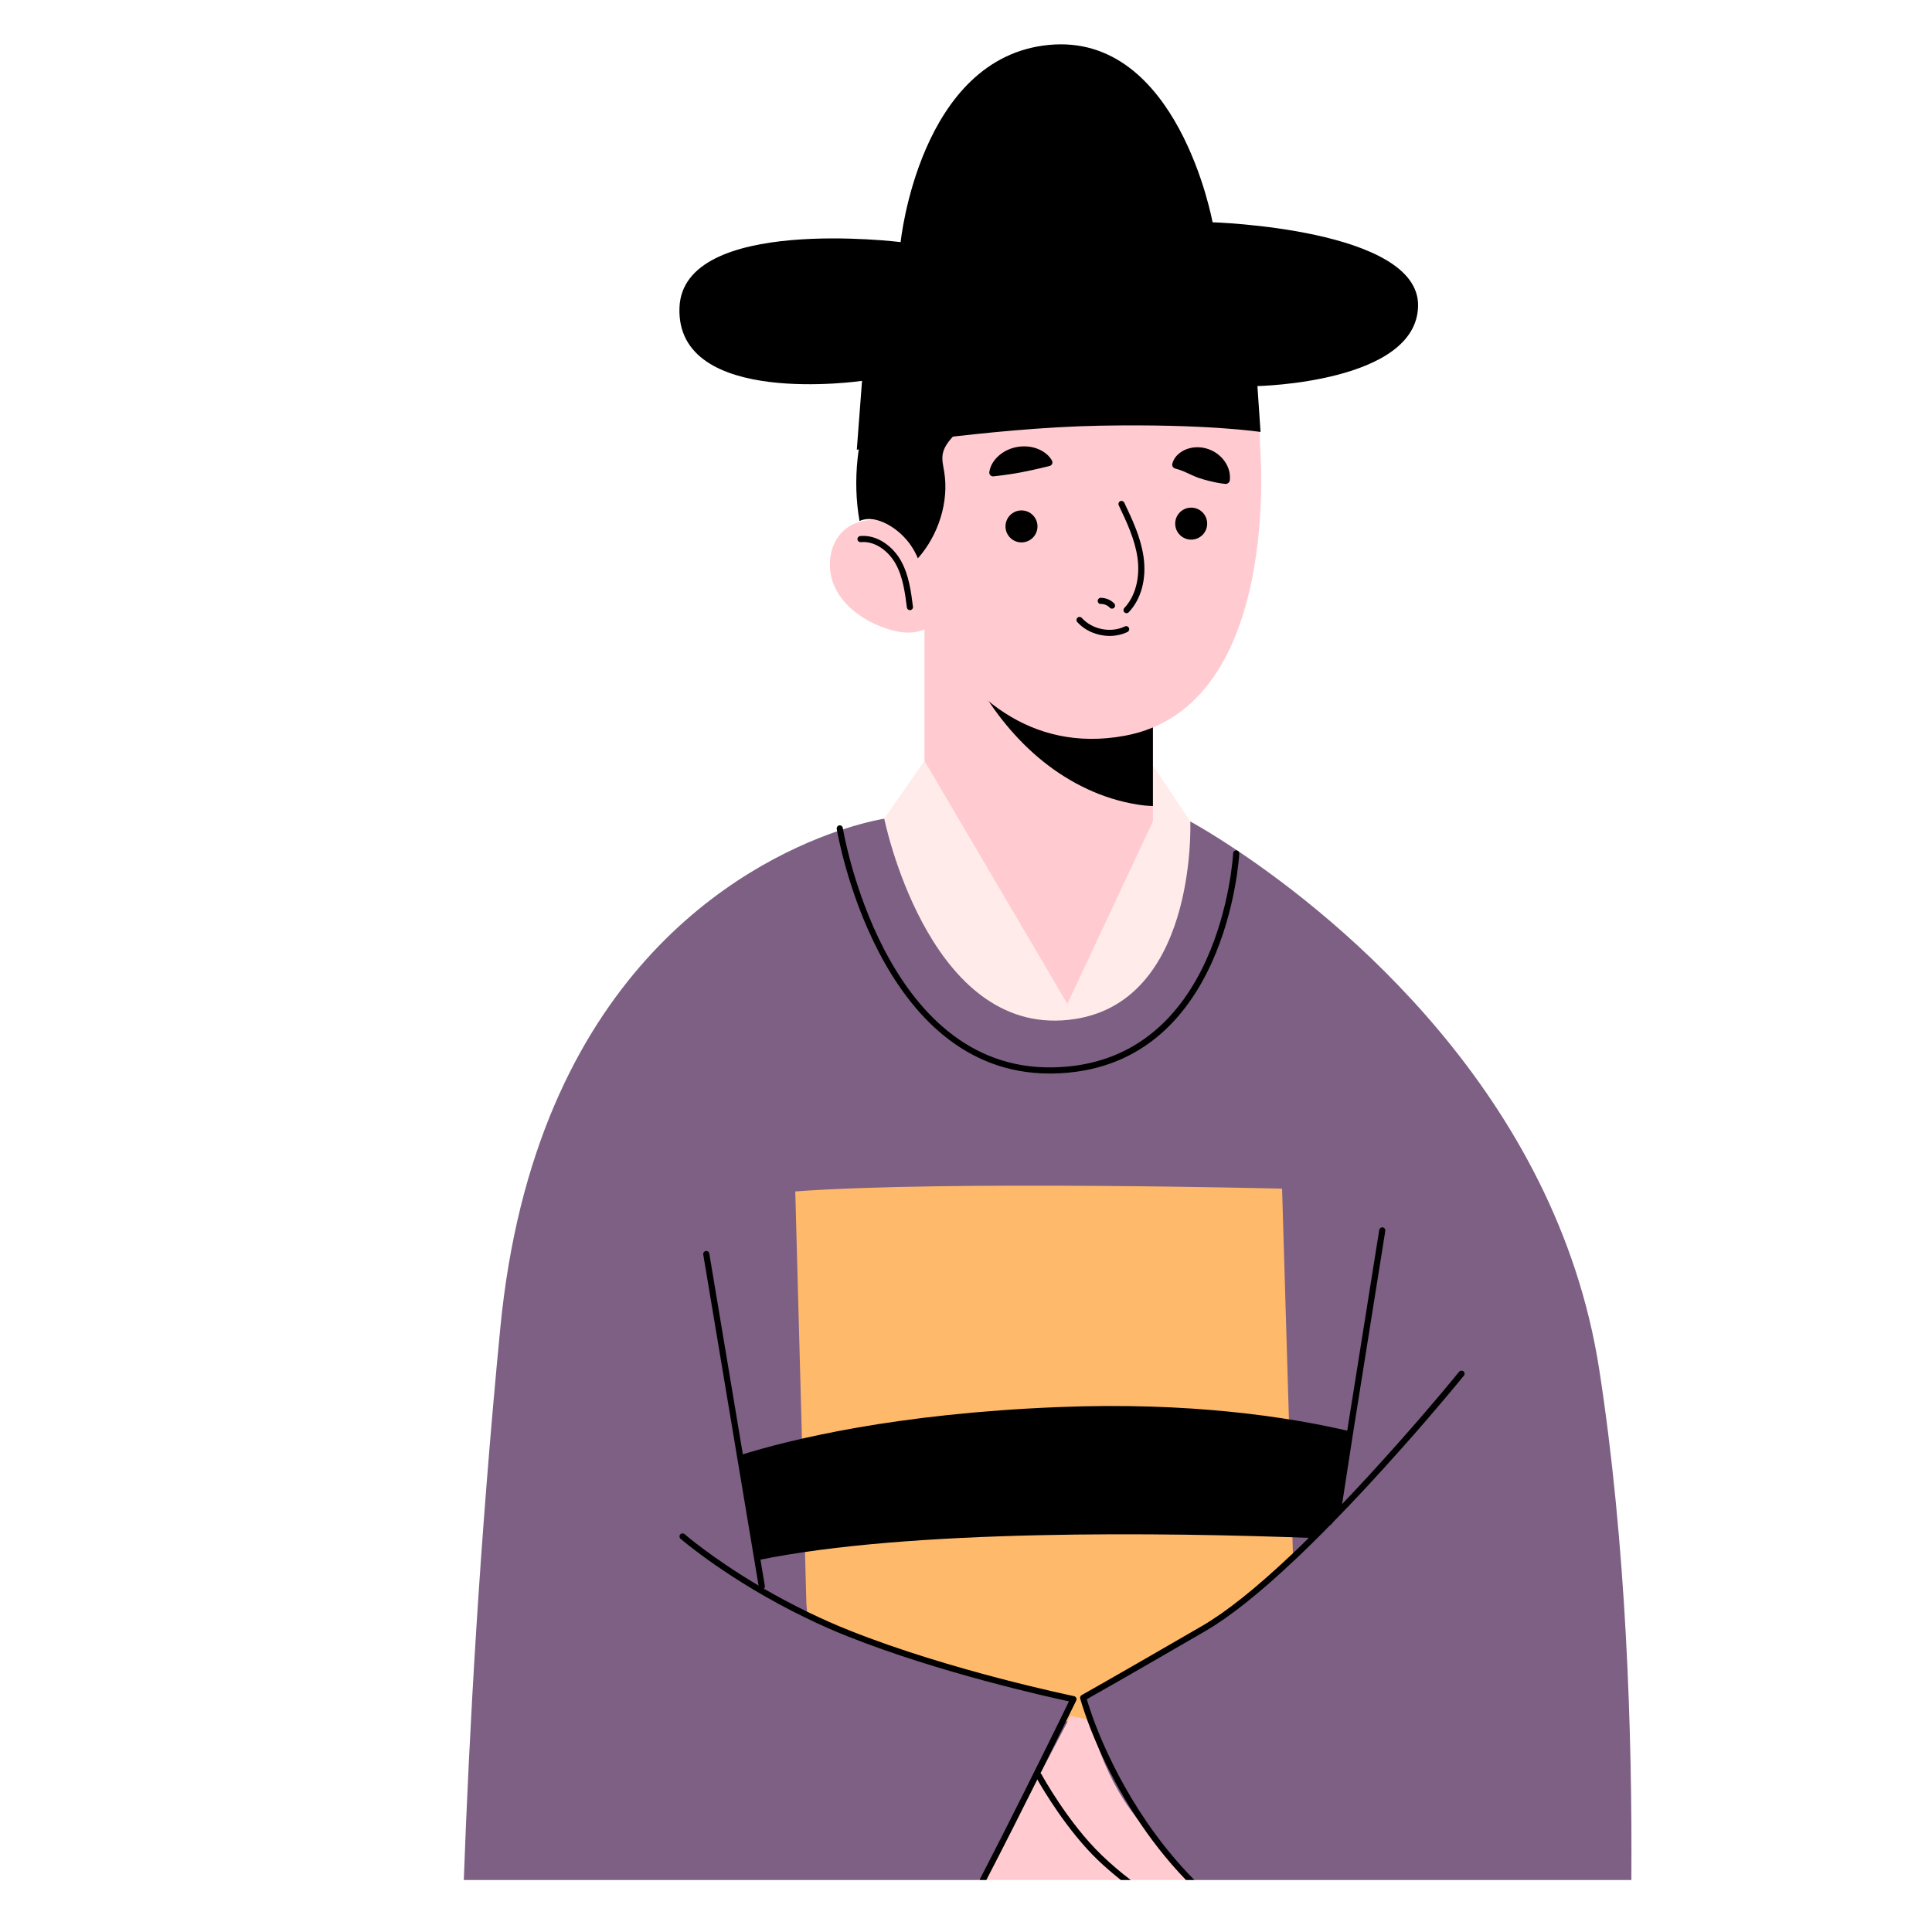
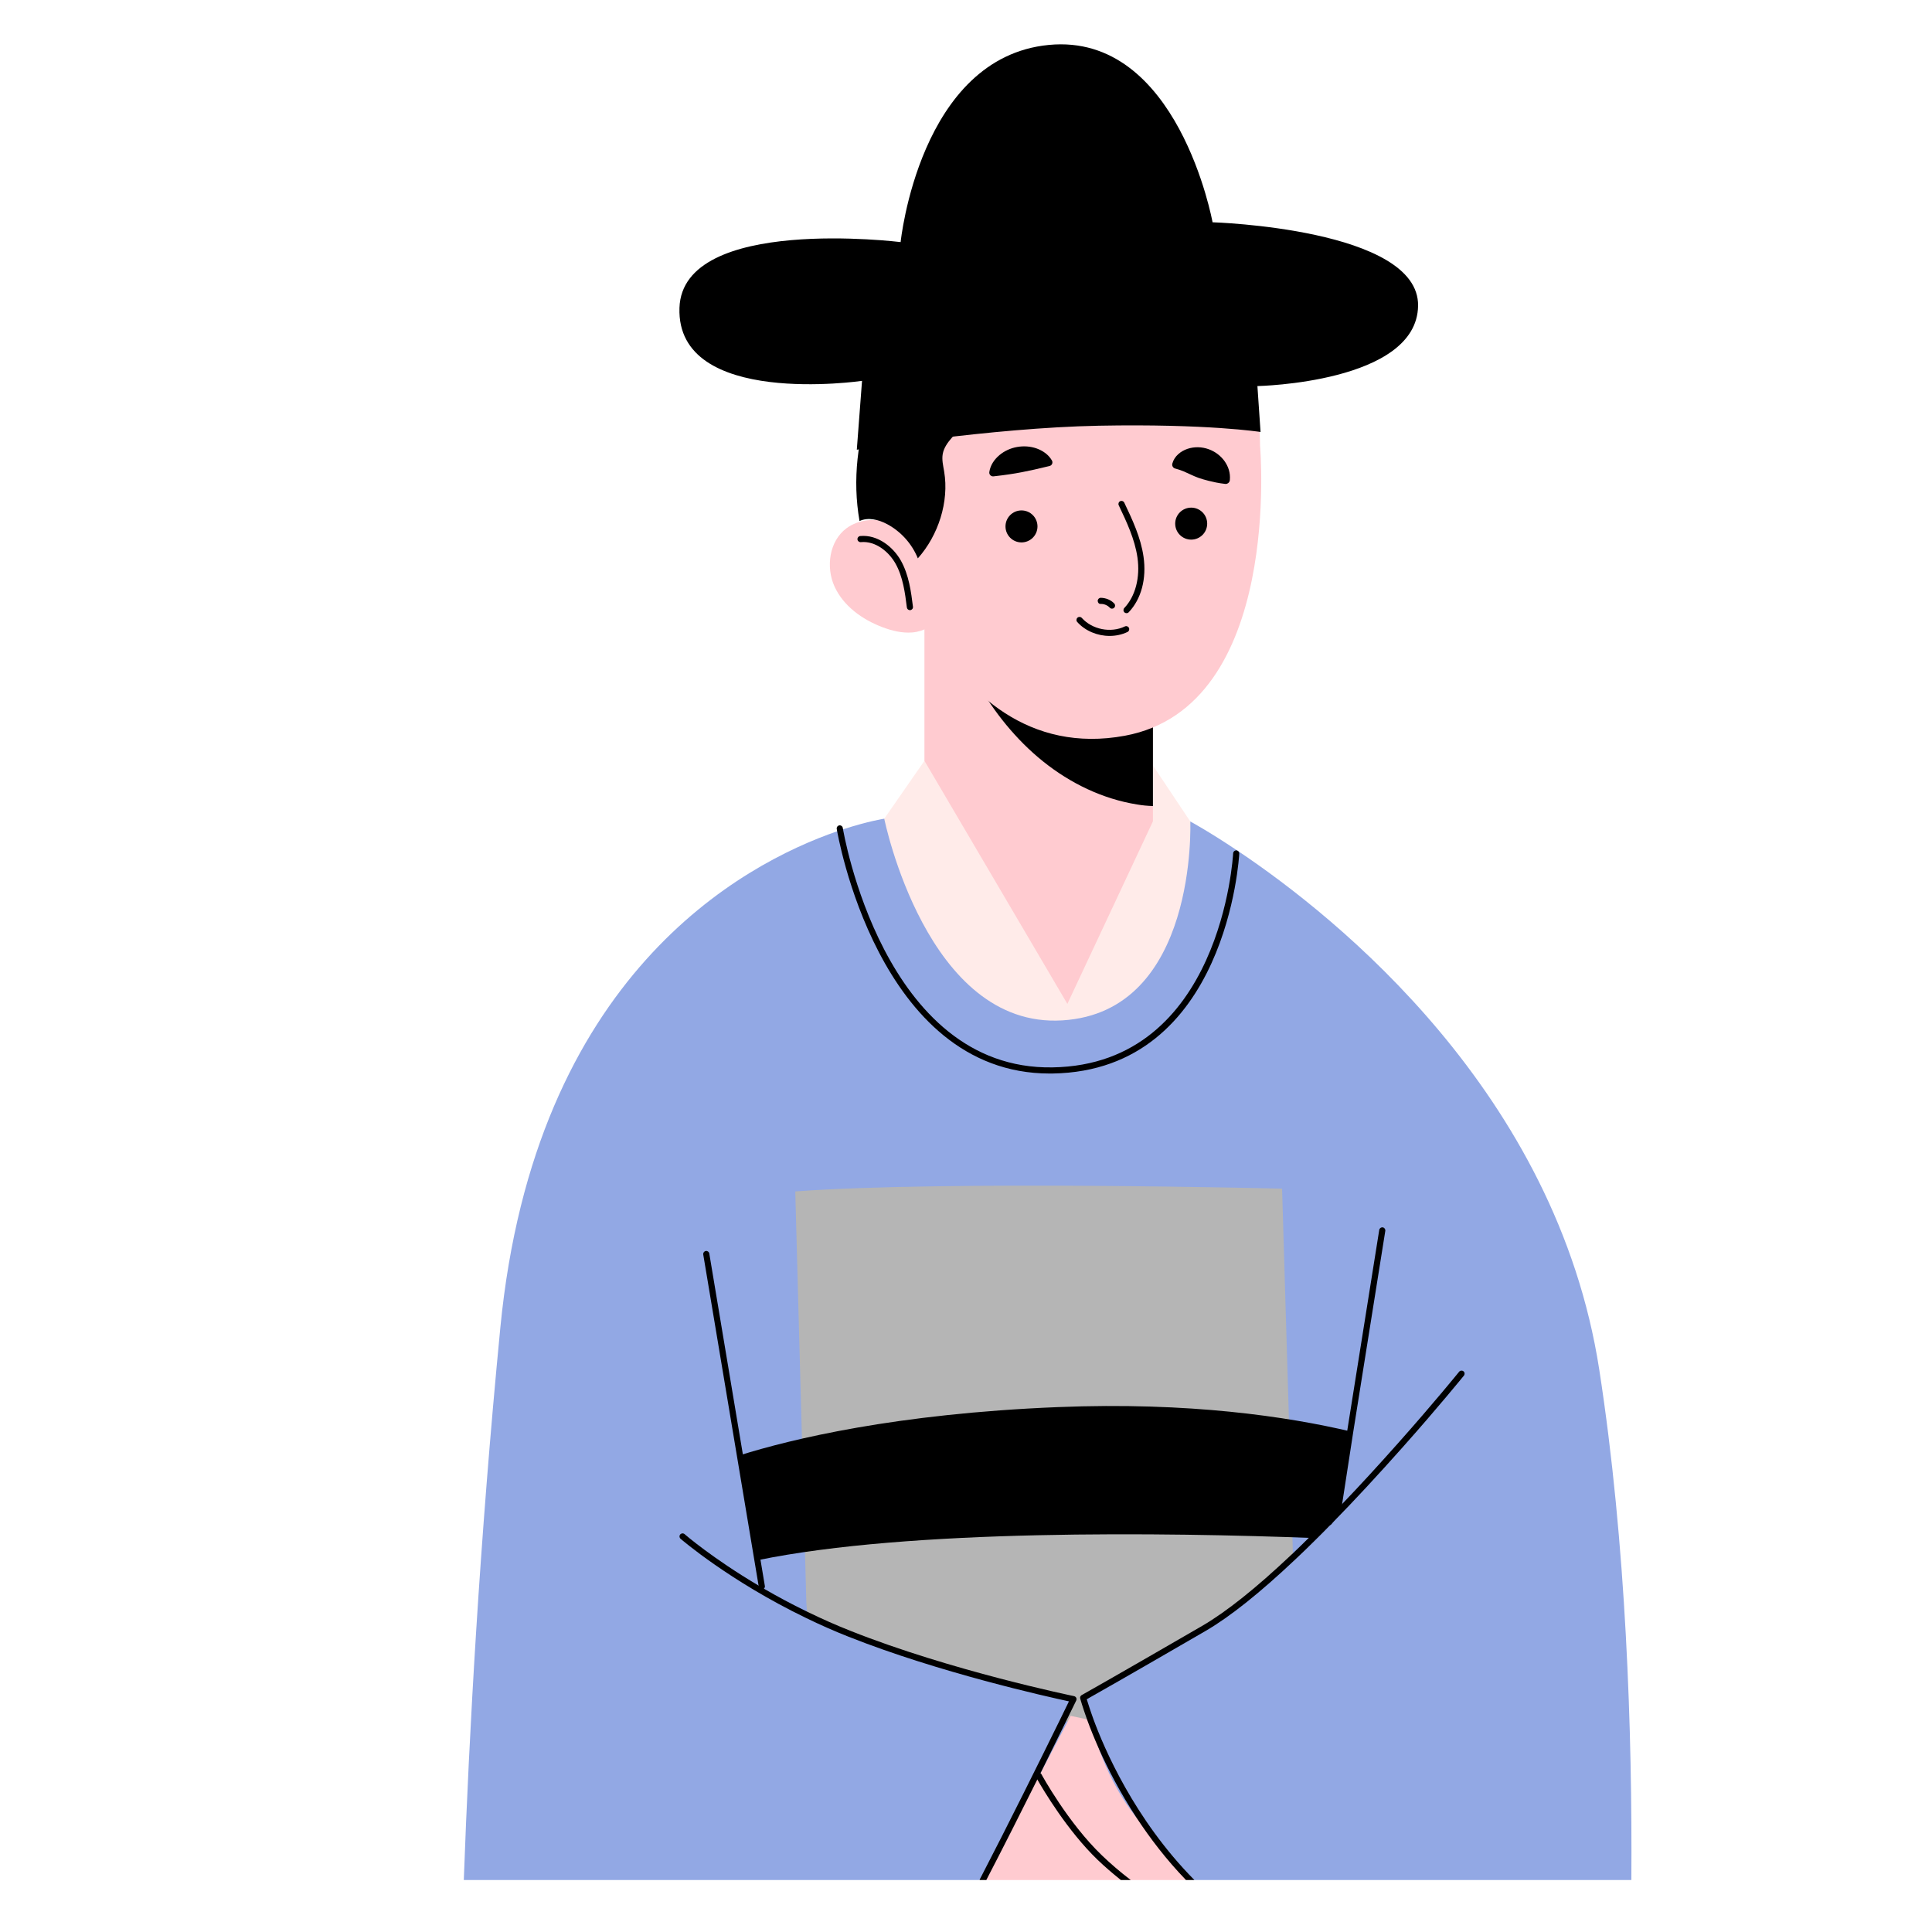
<svg xmlns="http://www.w3.org/2000/svg" version="1.1" id="Capa_1" x="0px" y="0px" viewBox="0 0 512 512" style="enable-background:new 0 0 512 512;" xml:space="preserve" width="512" height="512">
  <defs id="defs107" />
  <g id="g107">
    <g id="g106">
      <g id="g59">
        <g id="g3">
          <g id="g2">
-             <path style="fill:#7D6084;" d="M432.326,498.223H316.304l-24.823-17.697l-32.071,17.697H122.912       c1.386-38.29,4.158-89.422,9.681-146.358c9.053-93.363,64.126-122.882,89.27-131.566c0.541-0.173,1.061-0.346,1.559-0.52       c6.714-2.187,10.915-2.815,10.915-2.815l19.015-1.148l10.72-0.65l34.413,17.542l0.195,0.108l16.763-15.117       c0,0,4.829,2.599,12.496,7.732c0.087,0.043,0.173,0.108,0.26,0.173c26.118,17.521,84.268,64.083,95.616,137.327       C430.983,409.213,432.585,459.154,432.326,498.223z" id="path2" />
+             <path style="fill:#92a8e4;fill-opacity:1" d="M432.326,498.223H316.304l-24.823-17.697l-32.071,17.697H122.912       c1.386-38.29,4.158-89.422,9.681-146.358c9.053-93.363,64.126-122.882,89.27-131.566c0.541-0.173,1.061-0.346,1.559-0.52       c6.714-2.187,10.915-2.815,10.915-2.815l19.015-1.148l10.72-0.65l34.413,17.542l0.195,0.108l16.763-15.117       c0,0,4.829,2.599,12.496,7.732c0.087,0.043,0.173,0.108,0.26,0.173c26.118,17.521,84.268,64.083,95.616,137.327       C430.983,409.213,432.585,459.154,432.326,498.223z" id="path2" />
          </g>
        </g>
        <g id="g5">
          <g id="g4">
            <path style="fill:#FFEBE9;" d="M281.528,270.413c-35.951,2.209-47.191-53.45-47.191-53.45l10.655-15.355l60.12,0.606       l10.33,15.485C315.443,217.7,317.478,268.204,281.528,270.413z" id="path3" />
          </g>
        </g>
        <g id="g28">
          <g id="g7">
            <g id="g6">
              <polygon style="fill:#FFCBD0;" points="244.984,155.719 244.984,201.611 282.863,266.04 305.538,217.658 305.538,186.689               " id="polygon5" />
            </g>
          </g>
          <g id="g9">
            <g id="g8">
              <path d="M255.835,174.626c0.996,1.906,1.927,4.18,2.989,6.042c4.57,8.013,10.417,15.355,17.629,21.137        c7.212,5.783,15.788,9.941,24.905,11.392c1.364,0.238,2.772,0.368,4.18,0.411v-22.653c-1.256,0.108-2.512,0.151-3.747,0.173        c-8.36,0.108-16.784-0.888-24.732-3.53C269.111,184.935,261.682,180.625,255.835,174.626z" id="path7" />
            </g>
          </g>
          <g id="g11">
            <g id="g10">
              <path style="fill:#FFCBD0;" d="M224.355,139.977c3.201-2.361,7.59-2.674,11.406-1.555c0.058,0.017,0.119,0.048,0.177,0.066        c-0.119-0.678-0.225-1.339-0.314-1.977c-2.213-5.705-3.44-11.901-3.44-18.387c0-28.095,22.776-50.871,50.871-50.871        c28.095,0,50.871,22.776,50.871,50.871c0,0,6.175,69.118-35.849,76.859c-25.188,4.64-42.127-11.075-52.015-28.697        c-1.319,0.739-2.81,1.203-4.321,1.323c-2.692,0.215-5.385-0.452-7.91-1.41c-5.32-2.018-10.321-5.593-12.676-10.773        C218.798,150.247,219.775,143.355,224.355,139.977z" id="path9" />
            </g>
          </g>
          <g id="g13">
            <g id="g12">
              <path style="fill:none;" d="M333.887,119.141c0.065-0.39,0.108-0.758,0.13-1.148c0.39-5.263-2.447-10.482-6.324-14.164        c-4.158-3.963-9.399-6.497-14.467-9.161c-3.79-2.014-7.515-4.115-11.175-6.324c-0.13-0.087-0.26-0.152-0.39-0.238        c-0.022-0.022-0.065-0.043-0.087-0.065c-1.624-0.996-3.27-2.057-4.765-3.249c-2.317-1.776-4.331-3.877-5.631-6.475        c-0.281-0.606-0.541-1.234-0.996-1.733c-0.217-0.238-0.477-0.455-0.758-0.606" id="path11" />
            </g>
          </g>
          <g id="g25">
            <g id="g24">
              <g id="g15">
                <g id="g14">
                  <path d="M311.439,138.767c0,2.341,1.898,4.239,4.239,4.239c2.341,0,4.239-1.898,4.239-4.239          c0-2.341-1.898-4.239-4.239-4.239C313.337,134.528,311.439,136.426,311.439,138.767z" id="path13" />
                </g>
              </g>
              <g id="g17">
                <g id="g16">
                  <path d="M266.466,139.505c0,2.341,1.898,4.239,4.239,4.239s4.239-1.898,4.239-4.239s-1.898-4.239-4.239-4.239          S266.466,137.163,266.466,139.505z" id="path15" />
                </g>
              </g>
              <g id="g19">
                <g id="g18">
                  <path d="M324.637,128.235c-1.847-0.203-3.137-0.527-4.267-0.795c-1.114-0.284-1.999-0.533-2.794-0.819          c-0.753-0.268-1.502-0.609-2.387-1.021c-0.906-0.414-1.884-0.921-3.611-1.396l-0.146-0.04          c-0.571-0.157-0.908-0.743-0.75-1.314c0.535-1.977,2.232-3.297,4.022-3.904c1.817-0.606,3.805-0.549,5.6,0.098          c1.755,0.631,3.231,1.781,4.23,3.186c0.985,1.423,1.574,3.076,1.387,5.01c-0.06,0.613-0.605,1.062-1.218,1.003          c-0.003,0-0.006-0.001-0.008-0.001L324.637,128.235z" id="path17" />
                </g>
              </g>
              <g id="g21">
                <g id="g20">
                  <path d="M278.085,123.51l-4.037,0.95l-3.282,0.682c-1.063,0.212-2.127,0.383-3.297,0.558          c-1.183,0.171-2.427,0.351-4.122,0.531l-0.072,0.007c-0.549,0.058-1.041-0.34-1.099-0.889          c-0.009-0.083-0.006-0.171,0.005-0.25c0.271-1.848,1.338-3.351,2.662-4.476c1.338-1.122,2.977-1.865,4.689-2.165          c1.71-0.309,3.502-0.194,5.15,0.374c1.635,0.585,3.164,1.599,4.088,3.204c0.273,0.475,0.11,1.082-0.365,1.355          c-0.084,0.049-0.173,0.083-0.263,0.105L278.085,123.51z" id="path19" />
                </g>
              </g>
              <g id="g23">
                <g id="g22">
                  <path d="M294.695,161.301c-0.216,0-0.431-0.086-0.592-0.256c-0.602-0.641-1.475-1.007-2.371-0.998          c-0.479,0.067-0.818-0.349-0.827-0.797c-0.008-0.448,0.349-0.818,0.797-0.827c1.333,0.018,2.673,0.54,3.585,1.51          c0.307,0.327,0.291,0.841-0.036,1.148C295.095,161.228,294.895,161.301,294.695,161.301z" id="path21" />
                </g>
              </g>
            </g>
          </g>
          <g id="g27">
            <g id="g26">
              <path d="M241.135,161.699c-0.403,0-0.753-0.3-0.805-0.711c-0.478-3.791-1.02-8.089-3.002-11.617        c-1.74-3.101-5.261-6.082-9.209-5.699c-0.437,0.03-0.843-0.288-0.884-0.734c-0.041-0.446,0.288-0.843,0.734-0.884        c4.68-0.43,8.781,2.964,10.777,6.521c2.136,3.806,2.7,8.271,3.197,12.21c0.056,0.445-0.259,0.851-0.704,0.907        C241.204,161.697,241.169,161.699,241.135,161.699z" id="path25" />
            </g>
          </g>
        </g>
        <g id="g30">
          <g id="g29">
            <path d="M298.54,162.497c-0.201,0-0.402-0.074-0.559-0.223c-0.325-0.309-0.338-0.823-0.03-1.148       c2.94-3.095,4.243-8.091,3.488-13.364c-0.701-4.879-2.868-9.445-4.964-13.861c-0.193-0.405-0.019-0.889,0.386-1.082       c0.404-0.19,0.889-0.018,1.082,0.386c2.148,4.525,4.368,9.203,5.103,14.327c0.839,5.847-0.59,11.209-3.917,14.714       C298.969,162.412,298.755,162.497,298.54,162.497z" id="path28" />
          </g>
        </g>
        <g id="g32">
          <g id="g31">
            <path d="M294.059,168.526c-3.206,0-6.439-1.303-8.578-3.685c-0.3-0.333-0.273-0.847,0.061-1.146       c0.333-0.301,0.847-0.275,1.146,0.061c2.768,3.081,7.674,4.055,11.408,2.258c0.407-0.198,0.89-0.024,1.084,0.38       c0.195,0.405,0.024,0.889-0.38,1.084C297.326,168.185,295.695,168.526,294.059,168.526z" id="path30" />
          </g>
        </g>
        <g id="g34">
          <g id="g33">
            <path d="M227.784,138.077c2.306-1.071,5.064-0.376,7.307,0.821c3.66,1.953,6.597,5.226,8.146,9.074       c5.426-6.086,8.324-14.984,6.973-23.025c-0.26-1.547-0.654-3.12-0.372-4.663c0.3-1.644,1.335-3.053,2.435-4.311       c2.59-2.961,5.735-5.487,7.761-8.859c3.007-5.007,3.12-11.474,0.875-16.865c-2.245-5.391-6.66-9.72-11.806-12.482       C233.256,93.304,223.938,116.219,227.784,138.077z" id="path32" />
          </g>
        </g>
        <g id="g36">
          <g id="g35">
            <path d="M227.063,119.177c0,0,35.388-5.806,64.142-6.359c28.753-0.553,42.853,1.659,42.853,1.659l-0.829-12.165       c0,0,42.3-0.829,42.577-21.288c0.276-20.459-54.465-22.118-54.465-22.118s-9.124-50.318-43.406-47       c-34.283,3.318-39.259,52.253-39.259,52.253s-57.783-7.188-58.612,17.418c-0.896,26.578,48.383,19.353,48.383,19.353       L227.063,119.177z" id="path34" />
          </g>
        </g>
        <g id="g58">
          <g id="g55">
            <g id="g38">
              <g id="g37">
-                 <path style="fill:#FFB96B;" d="M319.124,431.498c-25.425,14.748-32.074,18.43-32.074,18.43s0.606,2.231,1.949,5.912         l-7.45,0.455c1.819-3.747,2.924-5.999,2.924-5.999s-32.442-6.627-59.34-17.326c-3.942-1.559-7.688-3.227-11.197-4.938         l-0.238-3.162l-2.945-109.13c39.806-2.945,129.011-0.736,129.011-0.736l2.902,97.717         C334.349,420.583,326.076,427.448,319.124,431.498z" id="path36" />
+                 <path style="fill:#b5b5b5;fill-opacity:1" d="M319.124,431.498c-25.425,14.748-32.074,18.43-32.074,18.43s0.606,2.231,1.949,5.912         l-7.45,0.455c1.819-3.747,2.924-5.999,2.924-5.999s-32.442-6.627-59.34-17.326c-3.942-1.559-7.688-3.227-11.197-4.938         l-0.238-3.162l-2.945-109.13c39.806-2.945,129.011-0.736,129.011-0.736l2.902,97.717         C334.349,420.583,326.076,427.448,319.124,431.498z" id="path36" />
              </g>
            </g>
            <g id="g44">
              <g id="g40">
                <g id="g39">
                  <path style="fill:#FFCBD0;" d="M315.767,498.223H260.78l14.077-26.703l0.866-1.624c0.065-0.086,0.108-0.173,0.152-0.26          l7.082-13.427l0.78-1.494l4.331,0.931l0.931,0.195c0,0,0.628,3.14,2.274,7.71c0,0,0,0,0,0.022          c1.841,5.089,4.96,11.933,9.897,18.105c0.087,0.108,0.173,0.217,0.26,0.325          C305.394,486.875,310.786,492.852,315.767,498.223z" id="path38" />
                </g>
              </g>
              <g id="g43">
                <g id="g42">
                  <g id="g41">
                    <path d="M299.655,498.223h-2.62c-2.296-1.841-4.375-3.638-6.107-5.306c-8.056-7.732-14.489-18.647-16.026-21.332           c-0.022-0.022-0.022-0.043-0.043-0.065c-0.195-0.346-0.303-0.541-0.303-0.563c-0.217-0.39-0.065-0.888,0.325-1.104           c0.282-0.152,0.606-0.13,0.845,0.043c0.108,0.065,0.195,0.173,0.26,0.282c0.065,0.13,7.039,12.908,16.07,21.549           C294.327,493.913,296.904,496.123,299.655,498.223z" id="path40" />
                  </g>
                </g>
              </g>
            </g>
            <g id="g46">
              <g id="g45">
                <path d="M201.894,421.243c-0.389,0-0.733-0.28-0.799-0.678l-14.726-88.101c-0.074-0.443,0.224-0.861,0.666-0.935         c0.443-0.076,0.862,0.225,0.935,0.666l14.726,88.101c0.075,0.442-0.223,0.861-0.666,0.935         C201.983,421.24,201.938,421.243,201.894,421.243z" id="path44" />
              </g>
            </g>
            <g id="g48">
              <g id="g47">
                <path d="M285.209,450.664c0,0-1.018,2.079-2.729,5.566c-0.065,0.13-0.13,0.26-0.195,0.411         c-1.754,3.595-3.963,8.078-6.411,12.994c-0.043,0.087-0.087,0.173-0.152,0.26c-0.26,0.563-0.541,1.126-0.823,1.689         c-4.18,8.381-8.966,17.889-13.514,26.638h-1.819c7.71-14.857,16.243-32.096,21.246-42.275         c1.126-2.339,1.992-4.072,2.469-5.068c-5.739-1.234-34.456-7.623-58.452-17.152c-3.79-1.494-7.558-3.162-11.24-4.96         c-20.314-9.811-33.113-20.877-33.243-20.986c-0.325-0.281-0.368-0.801-0.065-1.148c0.281-0.325,0.801-0.368,1.148-0.065         c0.087,0.087,7.342,6.367,19.6,13.622c0.455,0.26,0.931,0.541,1.408,0.823c3.443,1.993,7.277,4.072,11.435,6.086         c0.13,0.065,0.282,0.13,0.411,0.195c3.66,1.776,7.407,3.444,11.154,4.916c26.53,10.547,58.885,17.217,59.189,17.282         c0.26,0.065,0.455,0.216,0.585,0.433C285.318,450.166,285.318,450.426,285.209,450.664z" id="path46" />
              </g>
            </g>
            <g id="g50">
              <g id="g49">
                <path d="M387.95,364.556c-0.065,0.065-6.714,8.294-16.221,18.971c-6.605,7.428-12.843,14.164-18.647,20.076l-0.022,0.022         c-0.152,0.173-0.303,0.325-0.477,0.498c-0.022,0-0.022,0-0.022,0c-1.364,1.408-2.707,2.75-4.028,4.05         c-1.754,1.754-3.53,3.465-5.306,5.133c-9.312,8.793-17.282,15.16-23.693,18.885c-21.246,12.323-29.454,16.958-31.533,18.127         c0.281,0.888,0.845,2.729,1.754,5.241c2.794,7.645,10.807,26.508,26.768,42.664h-2.231         c-5.219-5.414-9.551-11.11-13.124-16.546c-4.396-6.714-7.645-13.059-9.897-18.105c0-0.022,0-0.022,0-0.022         c-1.343-3.01-2.339-5.544-3.032-7.428c-0.022-0.087-0.065-0.152-0.087-0.238s-0.065-0.152-0.087-0.238         c-1.213-3.4-1.776-5.414-1.798-5.501c-0.108-0.368,0.065-0.736,0.39-0.931c0.065-0.043,6.93-3.855,32.052-18.408         c6.302-3.682,14.185-9.962,23.389-18.668c0.173-0.173,0.368-0.346,0.541-0.498c1.408-1.343,2.815-2.707,4.201-4.093         c0.173-0.173,0.368-0.368,0.541-0.541c1.473-1.451,2.989-2.967,4.505-4.548l0.043-0.043c0.888-0.866,1.754-1.754,2.621-2.664         l0.022-0.022c0.368-0.39,0.736-0.758,1.104-1.148c4.7-4.895,9.659-10.309,14.835-16.134         c9.464-10.634,16.113-18.841,16.178-18.928c0.282-0.346,0.801-0.39,1.148-0.108         C388.188,363.69,388.232,364.188,387.95,364.556z" id="path48" />
              </g>
            </g>
            <g id="g52">
              <g id="g51">
                <path d="M352.212,404.202c-0.168,0-0.337-0.052-0.483-0.161c-0.359-0.267-0.435-0.776-0.167-1.136l2.276-3.064l3.185-20.64         l8.491-53.259c0.071-0.442,0.486-0.743,0.93-0.674c0.443,0.07,0.744,0.486,0.674,0.93l-8.489,53.254l-3.215,20.834         c-0.02,0.131-0.072,0.255-0.151,0.361l-2.396,3.225C352.706,404.089,352.461,404.202,352.212,404.202z" id="path50" />
              </g>
            </g>
            <g id="g54">
              <g id="g53">
                <path d="M357.825,379.326l-3.487,21.83c-2.101,2.166-4.223,4.31-6.367,6.432c-38.896-1.473-106.791-2.447-147.246,5.891         l-4.635-27.829c13.471-4.223,41.235-11.023,84.332-12.756C315.161,371.486,341.258,375.428,357.825,379.326z" id="path52" />
              </g>
            </g>
          </g>
          <g id="g57">
            <g id="g56">
              <path d="M278.177,284.497c-45.594,0-56.328-64.181-56.432-64.832c-0.071-0.443,0.23-0.86,0.674-0.93        c0.447-0.072,0.86,0.231,0.929,0.674c0.104,0.643,10.688,64.229,55.586,63.458c44.775-0.716,47.836-56.171,47.861-56.731        c0.021-0.448,0.405-0.799,0.848-0.774c0.448,0.02,0.794,0.4,0.774,0.848c-0.026,0.575-3.15,57.54-49.458,58.282        C278.701,284.494,278.435,284.497,278.177,284.497z" id="path55" />
            </g>
          </g>
        </g>
      </g>
    </g>
  </g>
</svg>
